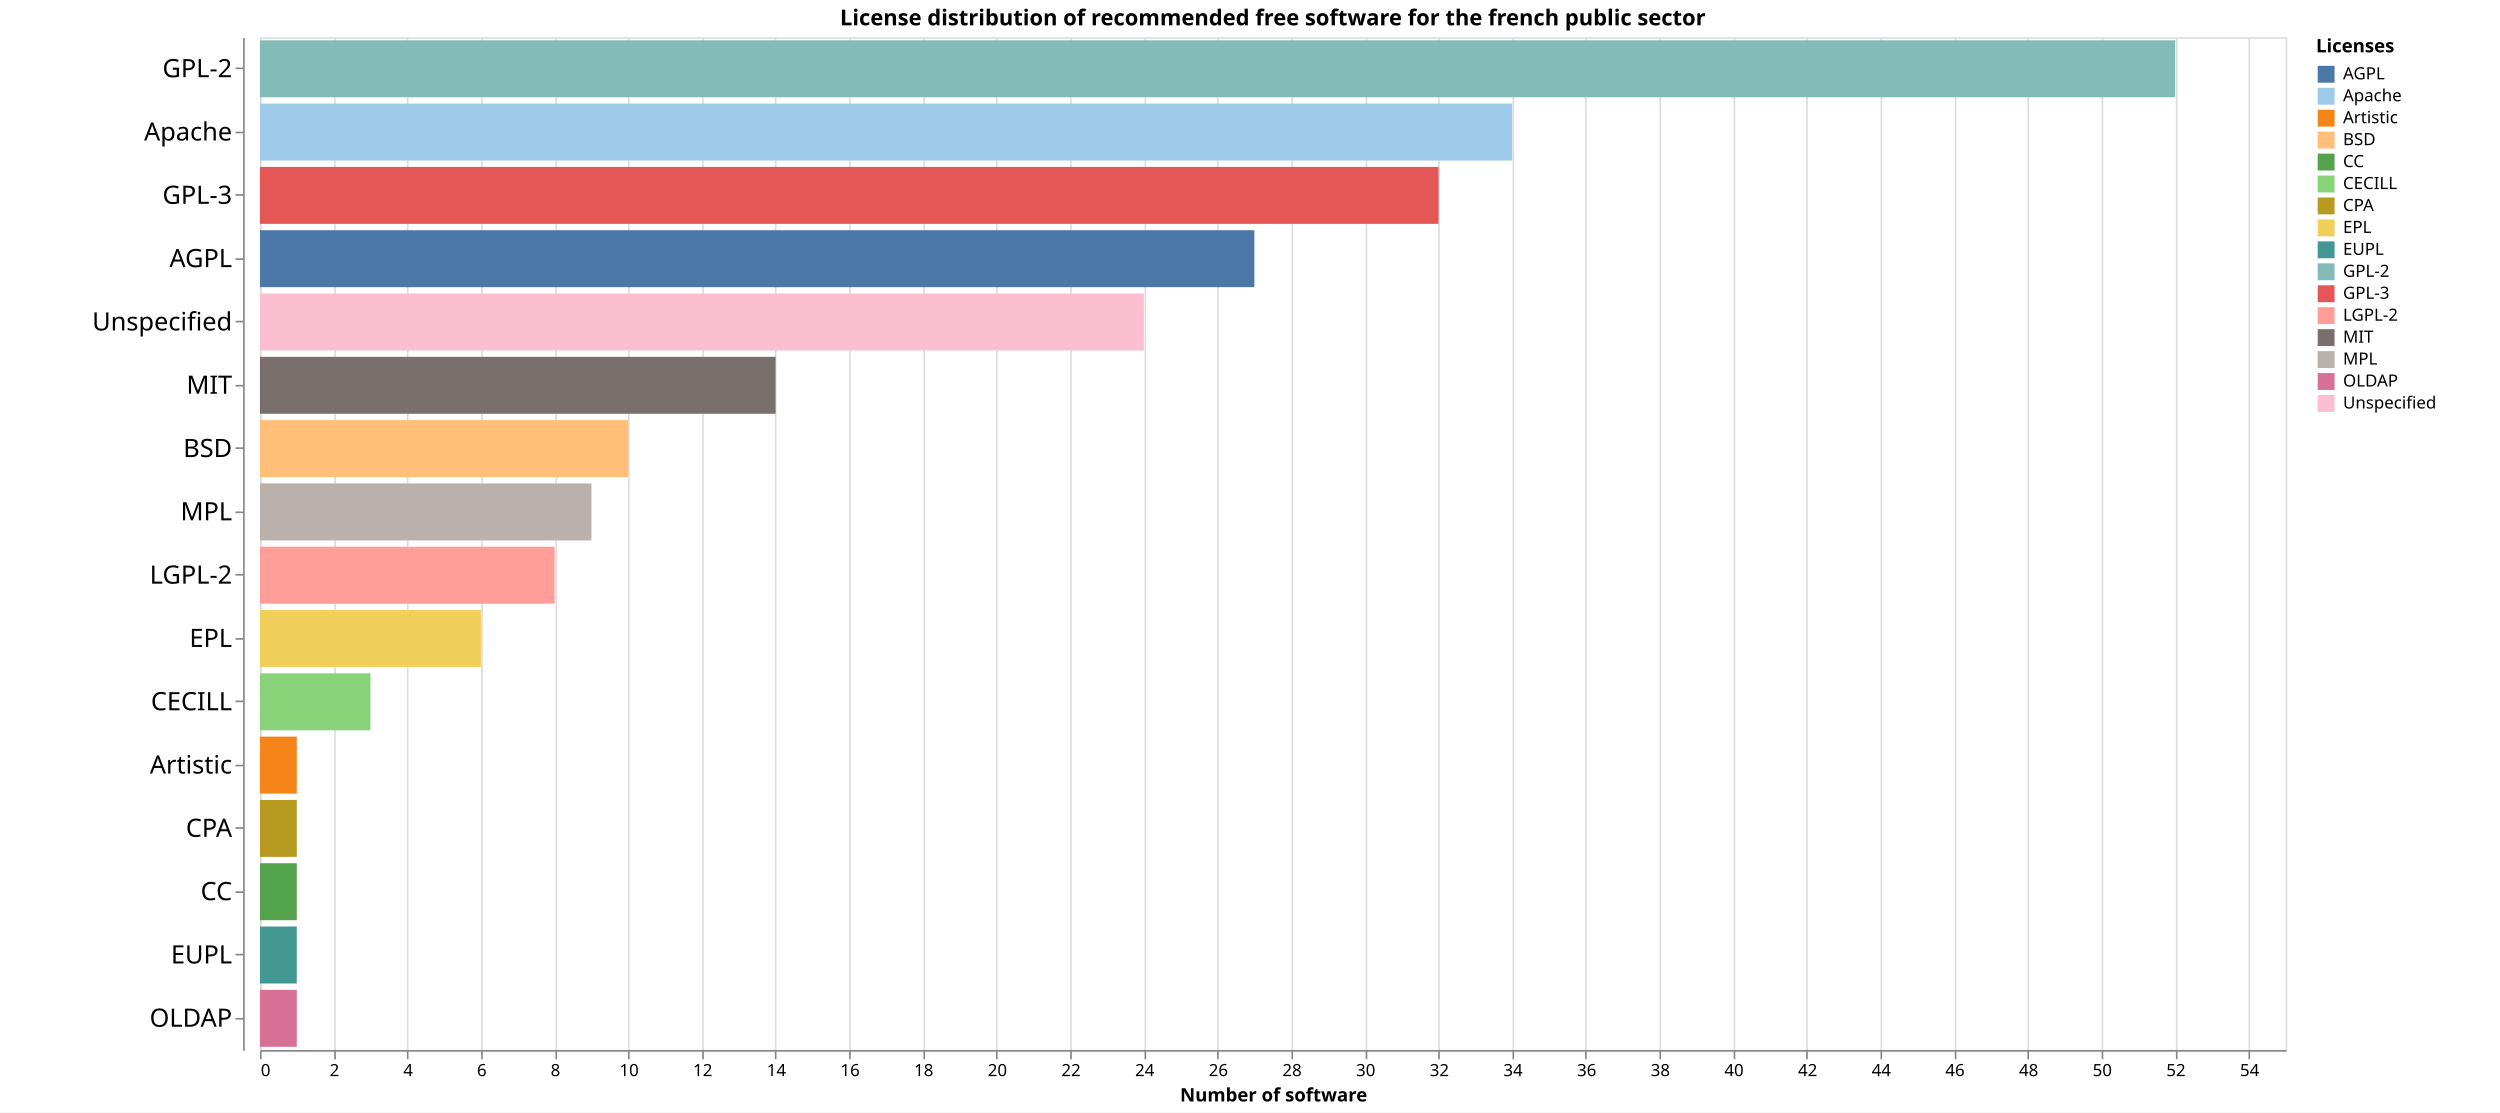
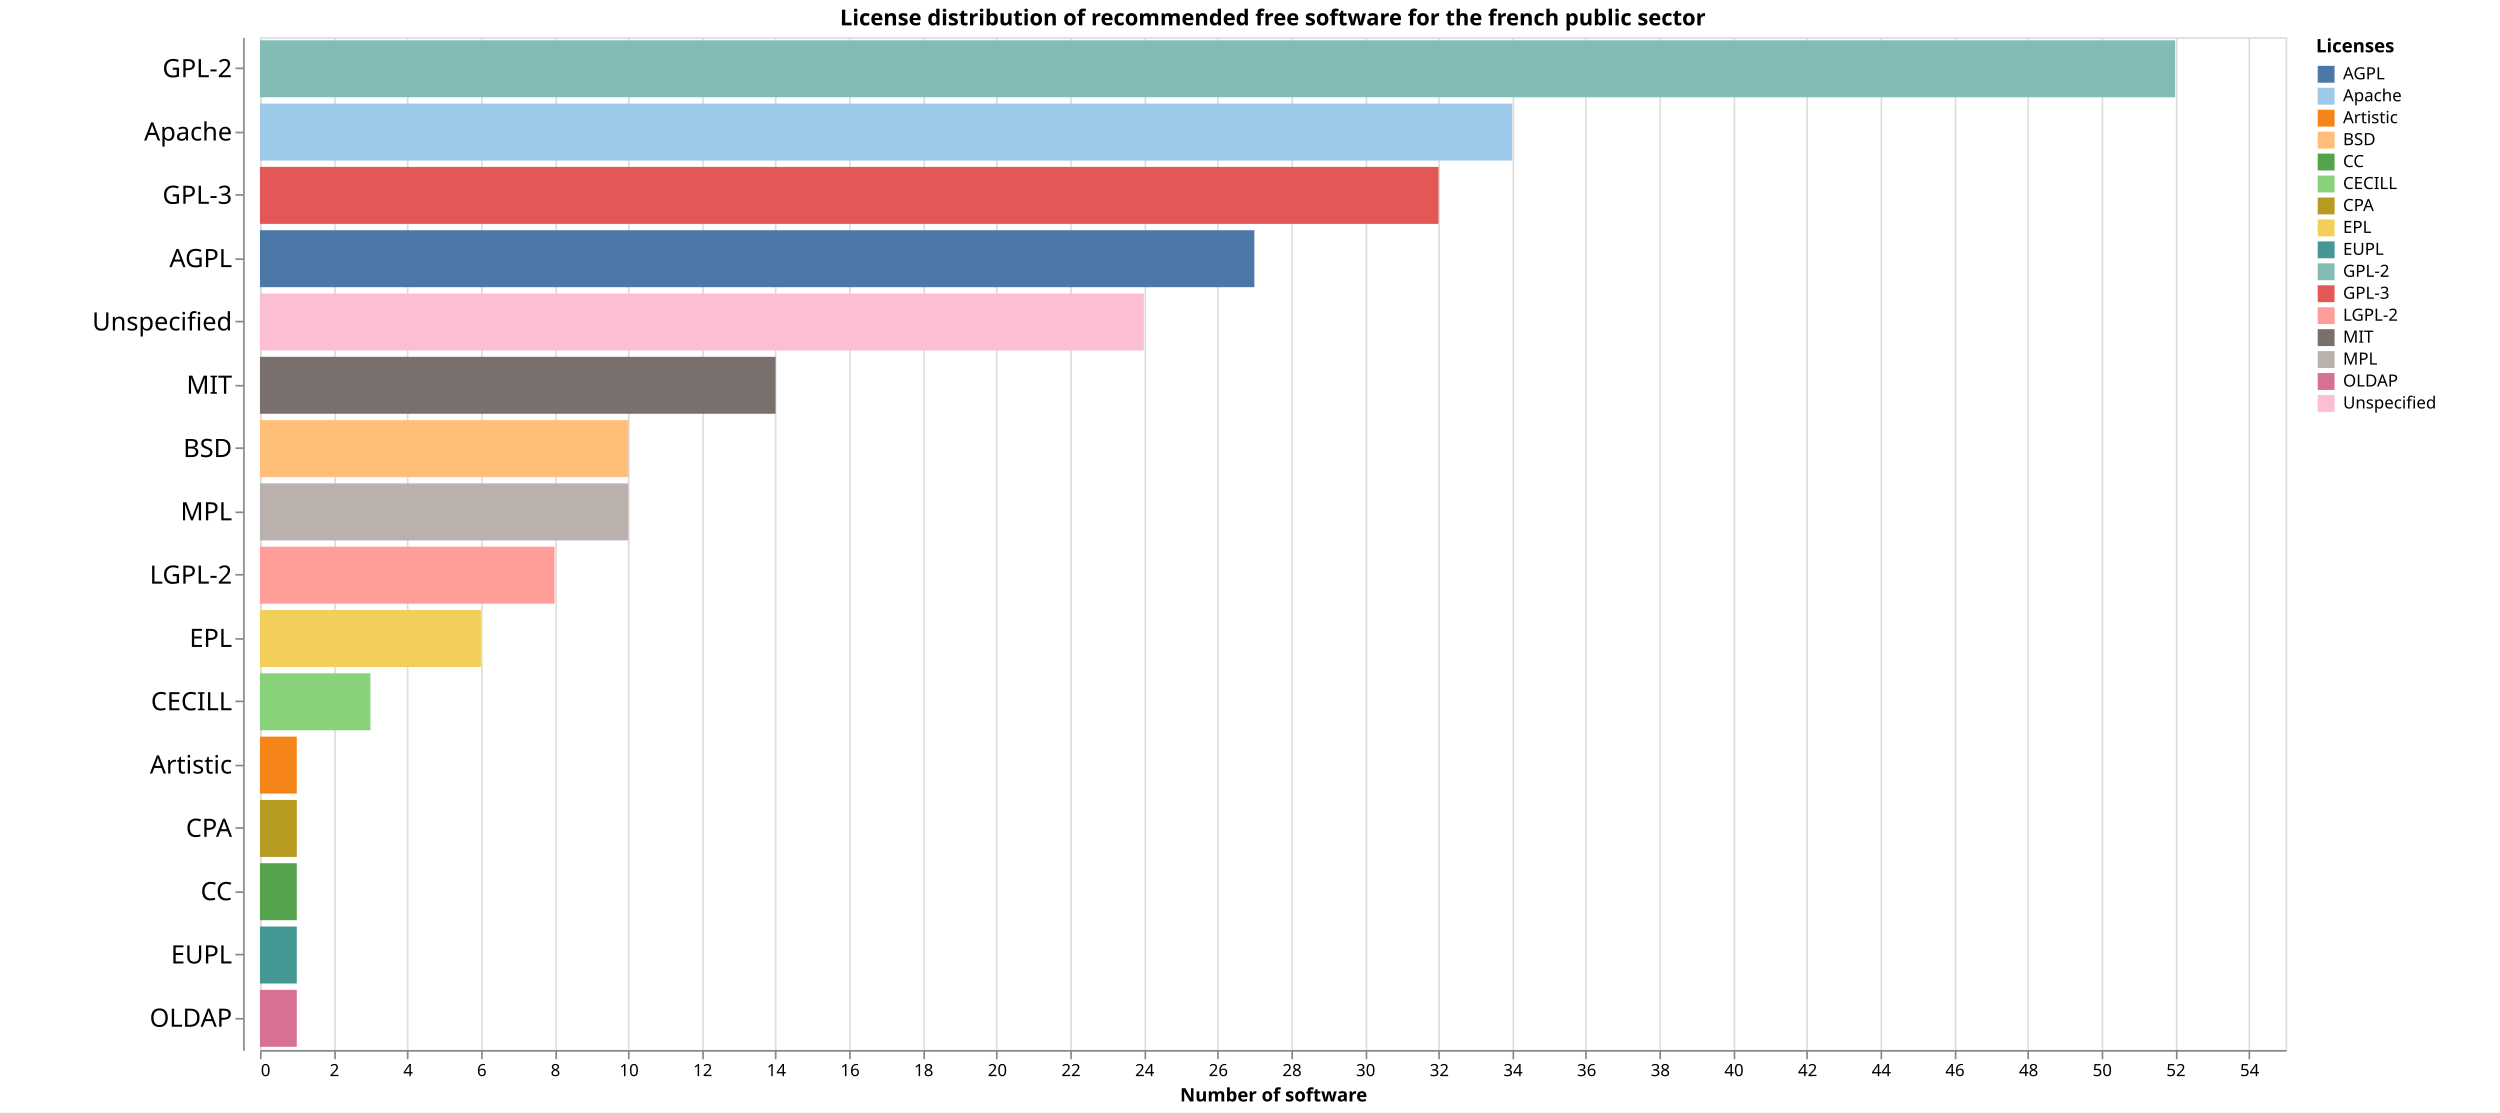
<svg xmlns="http://www.w3.org/2000/svg" version="1.1" class="marks" width="1481" height="659" viewBox="0 0 1481 659">
  <rect width="1481" height="659" fill="white" />
  <g fill="none" stroke-miterlimit="10" transform="translate(154,22)">
    <g class="mark-group role-frame root" role="graphics-object" aria-roledescription="group mark container">
      <g transform="translate(0,0)">
        <path class="background" aria-hidden="true" d="M0.5,0.5h1200v600h-1200Z" stroke="#ddd" />
        <g>
          <g class="mark-group role-axis" aria-hidden="true">
            <g transform="translate(0.5,600.5)">
              <path class="background" aria-hidden="true" d="M0,0h0v0h0Z" pointer-events="none" />
              <g>
                <g class="mark-rule role-axis-grid" pointer-events="none">
                  <line transform="translate(0,0)" x2="0" y2="-600" stroke="#ddd" stroke-width="1" opacity="1" />
                  <line transform="translate(44,0)" x2="0" y2="-600" stroke="#ddd" stroke-width="1" opacity="1" />
                  <line transform="translate(87,0)" x2="0" y2="-600" stroke="#ddd" stroke-width="1" opacity="1" />
                  <line transform="translate(131,0)" x2="0" y2="-600" stroke="#ddd" stroke-width="1" opacity="1" />
                  <line transform="translate(175,0)" x2="0" y2="-600" stroke="#ddd" stroke-width="1" opacity="1" />
                  <line transform="translate(218,0)" x2="0" y2="-600" stroke="#ddd" stroke-width="1" opacity="1" />
                  <line transform="translate(262,0)" x2="0" y2="-600" stroke="#ddd" stroke-width="1" opacity="1" />
                  <line transform="translate(305,0)" x2="0" y2="-600" stroke="#ddd" stroke-width="1" opacity="1" />
                  <line transform="translate(349,0)" x2="0" y2="-600" stroke="#ddd" stroke-width="1" opacity="1" />
                  <line transform="translate(393,0)" x2="0" y2="-600" stroke="#ddd" stroke-width="1" opacity="1" />
                  <line transform="translate(436,0)" x2="0" y2="-600" stroke="#ddd" stroke-width="1" opacity="1" />
                  <line transform="translate(480,0)" x2="0" y2="-600" stroke="#ddd" stroke-width="1" opacity="1" />
                  <line transform="translate(524,0)" x2="0" y2="-600" stroke="#ddd" stroke-width="1" opacity="1" />
                  <line transform="translate(567,0)" x2="0" y2="-600" stroke="#ddd" stroke-width="1" opacity="1" />
                  <line transform="translate(611,0)" x2="0" y2="-600" stroke="#ddd" stroke-width="1" opacity="1" />
                  <line transform="translate(655,0)" x2="0" y2="-600" stroke="#ddd" stroke-width="1" opacity="1" />
                  <line transform="translate(698,0)" x2="0" y2="-600" stroke="#ddd" stroke-width="1" opacity="1" />
                  <line transform="translate(742,0)" x2="0" y2="-600" stroke="#ddd" stroke-width="1" opacity="1" />
                  <line transform="translate(785,0)" x2="0" y2="-600" stroke="#ddd" stroke-width="1" opacity="1" />
                  <line transform="translate(829,0)" x2="0" y2="-600" stroke="#ddd" stroke-width="1" opacity="1" />
                  <line transform="translate(873,0)" x2="0" y2="-600" stroke="#ddd" stroke-width="1" opacity="1" />
                  <line transform="translate(916,0)" x2="0" y2="-600" stroke="#ddd" stroke-width="1" opacity="1" />
                  <line transform="translate(960,0)" x2="0" y2="-600" stroke="#ddd" stroke-width="1" opacity="1" />
                  <line transform="translate(1004,0)" x2="0" y2="-600" stroke="#ddd" stroke-width="1" opacity="1" />
                  <line transform="translate(1047,0)" x2="0" y2="-600" stroke="#ddd" stroke-width="1" opacity="1" />
                  <line transform="translate(1091,0)" x2="0" y2="-600" stroke="#ddd" stroke-width="1" opacity="1" />
                  <line transform="translate(1135,0)" x2="0" y2="-600" stroke="#ddd" stroke-width="1" opacity="1" />
                  <line transform="translate(1178,0)" x2="0" y2="-600" stroke="#ddd" stroke-width="1" opacity="1" />
                </g>
              </g>
              <path class="foreground" aria-hidden="true" d="" pointer-events="none" display="none" />
            </g>
          </g>
          <g class="mark-group role-axis" role="graphics-symbol" aria-roledescription="axis" aria-label="X-axis titled 'Number of software' for a linear scale with values from 0 to 55">
            <g transform="translate(0.5,600.5)">
              <path class="background" aria-hidden="true" d="M0,0h0v0h0Z" pointer-events="none" />
              <g>
                <g class="mark-rule role-axis-tick" pointer-events="none">
                  <line transform="translate(0,0)" x2="0" y2="5" stroke="#888" stroke-width="1" opacity="1" />
                  <line transform="translate(44,0)" x2="0" y2="5" stroke="#888" stroke-width="1" opacity="1" />
                  <line transform="translate(87,0)" x2="0" y2="5" stroke="#888" stroke-width="1" opacity="1" />
                  <line transform="translate(131,0)" x2="0" y2="5" stroke="#888" stroke-width="1" opacity="1" />
                  <line transform="translate(175,0)" x2="0" y2="5" stroke="#888" stroke-width="1" opacity="1" />
                  <line transform="translate(218,0)" x2="0" y2="5" stroke="#888" stroke-width="1" opacity="1" />
                  <line transform="translate(262,0)" x2="0" y2="5" stroke="#888" stroke-width="1" opacity="1" />
                  <line transform="translate(305,0)" x2="0" y2="5" stroke="#888" stroke-width="1" opacity="1" />
                  <line transform="translate(349,0)" x2="0" y2="5" stroke="#888" stroke-width="1" opacity="1" />
                  <line transform="translate(393,0)" x2="0" y2="5" stroke="#888" stroke-width="1" opacity="1" />
                  <line transform="translate(436,0)" x2="0" y2="5" stroke="#888" stroke-width="1" opacity="1" />
                  <line transform="translate(480,0)" x2="0" y2="5" stroke="#888" stroke-width="1" opacity="1" />
                  <line transform="translate(524,0)" x2="0" y2="5" stroke="#888" stroke-width="1" opacity="1" />
                  <line transform="translate(567,0)" x2="0" y2="5" stroke="#888" stroke-width="1" opacity="1" />
                  <line transform="translate(611,0)" x2="0" y2="5" stroke="#888" stroke-width="1" opacity="1" />
                  <line transform="translate(655,0)" x2="0" y2="5" stroke="#888" stroke-width="1" opacity="1" />
                  <line transform="translate(698,0)" x2="0" y2="5" stroke="#888" stroke-width="1" opacity="1" />
                  <line transform="translate(742,0)" x2="0" y2="5" stroke="#888" stroke-width="1" opacity="1" />
                  <line transform="translate(785,0)" x2="0" y2="5" stroke="#888" stroke-width="1" opacity="1" />
                  <line transform="translate(829,0)" x2="0" y2="5" stroke="#888" stroke-width="1" opacity="1" />
                  <line transform="translate(873,0)" x2="0" y2="5" stroke="#888" stroke-width="1" opacity="1" />
                  <line transform="translate(916,0)" x2="0" y2="5" stroke="#888" stroke-width="1" opacity="1" />
                  <line transform="translate(960,0)" x2="0" y2="5" stroke="#888" stroke-width="1" opacity="1" />
                  <line transform="translate(1004,0)" x2="0" y2="5" stroke="#888" stroke-width="1" opacity="1" />
                  <line transform="translate(1047,0)" x2="0" y2="5" stroke="#888" stroke-width="1" opacity="1" />
                  <line transform="translate(1091,0)" x2="0" y2="5" stroke="#888" stroke-width="1" opacity="1" />
                  <line transform="translate(1135,0)" x2="0" y2="5" stroke="#888" stroke-width="1" opacity="1" />
                  <line transform="translate(1178,0)" x2="0" y2="5" stroke="#888" stroke-width="1" opacity="1" />
                </g>
                <g class="mark-text role-axis-label" pointer-events="none">
                  <text text-anchor="start" transform="translate(0,15)" font-family="sans-serif" font-size="10px" fill="#000" opacity="1">0</text>
                  <text text-anchor="middle" transform="translate(43.63636,15)" font-family="sans-serif" font-size="10px" fill="#000" opacity="1">2</text>
                  <text text-anchor="middle" transform="translate(87.27273,15)" font-family="sans-serif" font-size="10px" fill="#000" opacity="1">4</text>
                  <text text-anchor="middle" transform="translate(130.9091,15)" font-family="sans-serif" font-size="10px" fill="#000" opacity="1">6</text>
                  <text text-anchor="middle" transform="translate(174.5455,15)" font-family="sans-serif" font-size="10px" fill="#000" opacity="1">8</text>
                  <text text-anchor="middle" transform="translate(218.1818,15)" font-family="sans-serif" font-size="10px" fill="#000" opacity="1">10</text>
                  <text text-anchor="middle" transform="translate(261.8182,15)" font-family="sans-serif" font-size="10px" fill="#000" opacity="1">12</text>
                  <text text-anchor="middle" transform="translate(305.4545,15)" font-family="sans-serif" font-size="10px" fill="#000" opacity="1">14</text>
                  <text text-anchor="middle" transform="translate(349.0909,15)" font-family="sans-serif" font-size="10px" fill="#000" opacity="1">16</text>
                  <text text-anchor="middle" transform="translate(392.7273,15)" font-family="sans-serif" font-size="10px" fill="#000" opacity="1">18</text>
                  <text text-anchor="middle" transform="translate(436.3636,15)" font-family="sans-serif" font-size="10px" fill="#000" opacity="1">20</text>
                  <text text-anchor="middle" transform="translate(480,15)" font-family="sans-serif" font-size="10px" fill="#000" opacity="1">22</text>
                  <text text-anchor="middle" transform="translate(523.6364,15)" font-family="sans-serif" font-size="10px" fill="#000" opacity="1">24</text>
                  <text text-anchor="middle" transform="translate(567.2727,15)" font-family="sans-serif" font-size="10px" fill="#000" opacity="1">26</text>
                  <text text-anchor="middle" transform="translate(610.9091,15)" font-family="sans-serif" font-size="10px" fill="#000" opacity="1">28</text>
                  <text text-anchor="middle" transform="translate(654.5455,15)" font-family="sans-serif" font-size="10px" fill="#000" opacity="1">30</text>
                  <text text-anchor="middle" transform="translate(698.1818,15)" font-family="sans-serif" font-size="10px" fill="#000" opacity="1">32</text>
                  <text text-anchor="middle" transform="translate(741.8182,15)" font-family="sans-serif" font-size="10px" fill="#000" opacity="1">34</text>
                  <text text-anchor="middle" transform="translate(785.4545,15)" font-family="sans-serif" font-size="10px" fill="#000" opacity="1">36</text>
                  <text text-anchor="middle" transform="translate(829.0909,15)" font-family="sans-serif" font-size="10px" fill="#000" opacity="1">38</text>
                  <text text-anchor="middle" transform="translate(872.7273,15)" font-family="sans-serif" font-size="10px" fill="#000" opacity="1">40</text>
                  <text text-anchor="middle" transform="translate(916.3636,15)" font-family="sans-serif" font-size="10px" fill="#000" opacity="1">42</text>
                  <text text-anchor="middle" transform="translate(960,15)" font-family="sans-serif" font-size="10px" fill="#000" opacity="1">44</text>
                  <text text-anchor="middle" transform="translate(1003.636,15)" font-family="sans-serif" font-size="10px" fill="#000" opacity="1">46</text>
                  <text text-anchor="middle" transform="translate(1047.273,15)" font-family="sans-serif" font-size="10px" fill="#000" opacity="1">48</text>
                  <text text-anchor="middle" transform="translate(1090.909,15)" font-family="sans-serif" font-size="10px" fill="#000" opacity="1">50</text>
                  <text text-anchor="middle" transform="translate(1134.545,15)" font-family="sans-serif" font-size="10px" fill="#000" opacity="1">52</text>
                  <text text-anchor="middle" transform="translate(1178.182,15)" font-family="sans-serif" font-size="10px" fill="#000" opacity="1">54</text>
                </g>
                <g class="mark-rule role-axis-domain" pointer-events="none">
                  <line transform="translate(0,0)" x2="1200" y2="0" stroke="#888" stroke-width="1" opacity="1" />
                </g>
                <g class="mark-text role-axis-title" pointer-events="none">
                  <text text-anchor="middle" transform="translate(600,30)" font-family="sans-serif" font-size="11px" font-weight="bold" fill="#000" opacity="1">Number of software</text>
                </g>
              </g>
              <path class="foreground" aria-hidden="true" d="" pointer-events="none" display="none" />
            </g>
          </g>
          <g class="mark-group role-axis" role="graphics-symbol" aria-roledescription="axis" aria-label="Y-axis for a discrete scale with 16 values: GPL-2, Apache, GPL-3, AGPL, Unspecified, ending with OLDAP">
            <g transform="translate(-9.5,0.5)">
              <path class="background" aria-hidden="true" d="M0,0h0v0h0Z" pointer-events="none" />
              <g>
                <g class="mark-rule role-axis-tick" pointer-events="none">
                  <line transform="translate(0,18)" x2="-5" y2="0" stroke="#888" stroke-width="1" opacity="1" />
                  <line transform="translate(0,56)" x2="-5" y2="0" stroke="#888" stroke-width="1" opacity="1" />
                  <line transform="translate(0,93)" x2="-5" y2="0" stroke="#888" stroke-width="1" opacity="1" />
                  <line transform="translate(0,131)" x2="-5" y2="0" stroke="#888" stroke-width="1" opacity="1" />
                  <line transform="translate(0,168)" x2="-5" y2="0" stroke="#888" stroke-width="1" opacity="1" />
                  <line transform="translate(0,206)" x2="-5" y2="0" stroke="#888" stroke-width="1" opacity="1" />
                  <line transform="translate(0,243)" x2="-5" y2="0" stroke="#888" stroke-width="1" opacity="1" />
                  <line transform="translate(0,281)" x2="-5" y2="0" stroke="#888" stroke-width="1" opacity="1" />
                  <line transform="translate(0,318)" x2="-5" y2="0" stroke="#888" stroke-width="1" opacity="1" />
                  <line transform="translate(0,356)" x2="-5" y2="0" stroke="#888" stroke-width="1" opacity="1" />
                  <line transform="translate(0,393)" x2="-5" y2="0" stroke="#888" stroke-width="1" opacity="1" />
                  <line transform="translate(0,431)" x2="-5" y2="0" stroke="#888" stroke-width="1" opacity="1" />
                  <line transform="translate(0,468)" x2="-5" y2="0" stroke="#888" stroke-width="1" opacity="1" />
                  <line transform="translate(0,506)" x2="-5" y2="0" stroke="#888" stroke-width="1" opacity="1" />
                  <line transform="translate(0,543)" x2="-5" y2="0" stroke="#888" stroke-width="1" opacity="1" />
                  <line transform="translate(0,581)" x2="-5" y2="0" stroke="#888" stroke-width="1" opacity="1" />
                </g>
                <g class="mark-text role-axis-label" pointer-events="none">
                  <text text-anchor="end" transform="translate(-7,23.25)" font-family="sans-serif" font-size="15px" fill="#000" opacity="1">GPL-2</text>
                  <text text-anchor="end" transform="translate(-7,60.75)" font-family="sans-serif" font-size="15px" fill="#000" opacity="1">Apache</text>
                  <text text-anchor="end" transform="translate(-7,98.25)" font-family="sans-serif" font-size="15px" fill="#000" opacity="1">GPL-3</text>
                  <text text-anchor="end" transform="translate(-7,135.75)" font-family="sans-serif" font-size="15px" fill="#000" opacity="1">AGPL</text>
                  <text text-anchor="end" transform="translate(-7,173.25)" font-family="sans-serif" font-size="15px" fill="#000" opacity="1">Unspecified</text>
                  <text text-anchor="end" transform="translate(-7,210.75)" font-family="sans-serif" font-size="15px" fill="#000" opacity="1">MIT</text>
                  <text text-anchor="end" transform="translate(-7,248.25)" font-family="sans-serif" font-size="15px" fill="#000" opacity="1">BSD</text>
                  <text text-anchor="end" transform="translate(-7,285.75)" font-family="sans-serif" font-size="15px" fill="#000" opacity="1">MPL</text>
                  <text text-anchor="end" transform="translate(-7,323.25)" font-family="sans-serif" font-size="15px" fill="#000" opacity="1">LGPL-2</text>
                  <text text-anchor="end" transform="translate(-7,360.75)" font-family="sans-serif" font-size="15px" fill="#000" opacity="1">EPL</text>
                  <text text-anchor="end" transform="translate(-7,398.25)" font-family="sans-serif" font-size="15px" fill="#000" opacity="1">CECILL</text>
                  <text text-anchor="end" transform="translate(-7,435.75)" font-family="sans-serif" font-size="15px" fill="#000" opacity="1">Artistic</text>
                  <text text-anchor="end" transform="translate(-7,473.25)" font-family="sans-serif" font-size="15px" fill="#000" opacity="1">CPA</text>
                  <text text-anchor="end" transform="translate(-7,510.75)" font-family="sans-serif" font-size="15px" fill="#000" opacity="1">CC</text>
                  <text text-anchor="end" transform="translate(-7,548.25)" font-family="sans-serif" font-size="15px" fill="#000" opacity="1">EUPL</text>
                  <text text-anchor="end" transform="translate(-7,585.75)" font-family="sans-serif" font-size="15px" fill="#000" opacity="1">OLDAP</text>
                </g>
                <g class="mark-rule role-axis-domain" pointer-events="none">
                  <line transform="translate(0,0)" x2="0" y2="600" stroke="#888" stroke-width="1" opacity="1" />
                </g>
              </g>
              <path class="foreground" aria-hidden="true" d="" pointer-events="none" display="none" />
            </g>
          </g>
          <g class="mark-rect role-mark marks" role="graphics-object" aria-roledescription="rect mark container">
            <path aria-label="Number: 32; License: GPL-3" role="graphics-symbol" aria-roledescription="bar" d="M0,76.875h698.182v33.75h-698.182Z" fill="#e45756" />
            <path aria-label="Number: 8; License: LGPL-2" role="graphics-symbol" aria-roledescription="bar" d="M0,301.875h174.545v33.75h-174.545Z" fill="#ff9d98" />
            <path aria-label="Number: 6; License: EPL" role="graphics-symbol" aria-roledescription="bar" d="M0,339.375h130.909v33.75h-130.909Z" fill="#f2cf5b" />
            <path aria-label="Number: 1; License: Artistic" role="graphics-symbol" aria-roledescription="bar" d="M0,414.375h21.818v33.75h-21.818Z" fill="#f58518" />
            <path aria-label="Number: 27; License: AGPL" role="graphics-symbol" aria-roledescription="bar" d="M0,114.375h589.091v33.75h-589.091Z" fill="#4c78a8" />
            <path aria-label="Number: 1; License: CPA" role="graphics-symbol" aria-roledescription="bar" d="M0,451.875h21.818v33.75h-21.818Z" fill="#b79a20" />
            <path aria-label="Number: 3; License: CECILL" role="graphics-symbol" aria-roledescription="bar" d="M0,376.875h65.455v33.75h-65.455Z" fill="#88d27a" />
            <path aria-label="Number: 1; License: CC" role="graphics-symbol" aria-roledescription="bar" d="M0,489.375h21.818v33.75h-21.818Z" fill="#54a24b" />
            <path aria-label="Number: 24; License: Unspecified" role="graphics-symbol" aria-roledescription="bar" d="M0,151.875h523.636v33.75h-523.636Z" fill="#fcbfd2" />
            <path aria-label="Number: 34; License: Apache" role="graphics-symbol" aria-roledescription="bar" d="M0,39.375h741.818v33.75h-741.818Z" fill="#9ecae9" />
            <path aria-label="Number: 1; License: EUPL" role="graphics-symbol" aria-roledescription="bar" d="M0,526.875h21.818v33.75h-21.818Z" fill="#439894" />
            <path aria-label="Number: 10; License: BSD" role="graphics-symbol" aria-roledescription="bar" d="M0,226.875h218.182v33.75h-218.182Z" fill="#ffbf79" />
            <path aria-label="Number: 14; License: MIT" role="graphics-symbol" aria-roledescription="bar" d="M0,189.375h305.455v33.75h-305.455Z" fill="#79706e" />
            <path aria-label="Number: 52; License: GPL-2" role="graphics-symbol" aria-roledescription="bar" d="M0,1.875h1134.545v33.75h-1134.545Z" fill="#83bcb6" />
-             <path aria-label="Number: 9; License: MPL" role="graphics-symbol" aria-roledescription="bar" d="M0,264.375h196.364v33.75h-196.364Z" fill="#bab0ac" />
+             <path aria-label="Number: 10; License: MPL" role="graphics-symbol" aria-roledescription="bar" d="M0,264.375h218.182v33.75h-218.182Z" fill="#bab0ac" />
            <path aria-label="Number: 1; License: OLDAP" role="graphics-symbol" aria-roledescription="bar" d="M0,564.375h21.818v33.75h-21.818Z" fill="#d67195" />
          </g>
          <g class="mark-group role-legend" role="graphics-symbol" aria-roledescription="legend" aria-label="Symbol legend titled 'Licenses' for fill color with 16 values: AGPL, Apache, Artistic, BSD, CC, ending with Unspecified">
            <g transform="translate(1218,0)">
              <path class="background" aria-hidden="true" d="M0,0h104v222h-104Z" pointer-events="none" />
              <g>
                <g class="mark-group role-legend-entry">
                  <g transform="translate(0,16)">
                    <path class="background" aria-hidden="true" d="M0,0h0v0h0Z" pointer-events="none" />
                    <g>
                      <g class="mark-group role-scope" role="graphics-object" aria-roledescription="group mark container">
                        <g transform="translate(0,0)">
                          <path class="background" aria-hidden="true" d="M0,0h104v11h-104Z" pointer-events="none" opacity="1" />
                          <g>
                            <g class="mark-symbol role-legend-symbol" pointer-events="none">
                              <path transform="translate(6,6)" d="M-5,-5h10v10h-10Z" fill="#4c78a8" stroke-width="1.5" opacity="1" />
                            </g>
                            <g class="mark-text role-legend-label" pointer-events="none">
                              <text text-anchor="start" transform="translate(16,9)" font-family="sans-serif" font-size="10px" fill="#000" opacity="1">AGPL</text>
                            </g>
                          </g>
                          <path class="foreground" aria-hidden="true" d="" pointer-events="none" display="none" />
                        </g>
                        <g transform="translate(0,13)">
                          <path class="background" aria-hidden="true" d="M0,0h104v11h-104Z" pointer-events="none" opacity="1" />
                          <g>
                            <g class="mark-symbol role-legend-symbol" pointer-events="none">
                              <path transform="translate(6,6)" d="M-5,-5h10v10h-10Z" fill="#9ecae9" stroke-width="1.5" opacity="1" />
                            </g>
                            <g class="mark-text role-legend-label" pointer-events="none">
                              <text text-anchor="start" transform="translate(16,9)" font-family="sans-serif" font-size="10px" fill="#000" opacity="1">Apache</text>
                            </g>
                          </g>
                          <path class="foreground" aria-hidden="true" d="" pointer-events="none" display="none" />
                        </g>
                        <g transform="translate(0,26)">
                          <path class="background" aria-hidden="true" d="M0,0h104v11h-104Z" pointer-events="none" opacity="1" />
                          <g>
                            <g class="mark-symbol role-legend-symbol" pointer-events="none">
                              <path transform="translate(6,6)" d="M-5,-5h10v10h-10Z" fill="#f58518" stroke-width="1.5" opacity="1" />
                            </g>
                            <g class="mark-text role-legend-label" pointer-events="none">
                              <text text-anchor="start" transform="translate(16,9)" font-family="sans-serif" font-size="10px" fill="#000" opacity="1">Artistic</text>
                            </g>
                          </g>
                          <path class="foreground" aria-hidden="true" d="" pointer-events="none" display="none" />
                        </g>
                        <g transform="translate(0,39)">
                          <path class="background" aria-hidden="true" d="M0,0h104v11h-104Z" pointer-events="none" opacity="1" />
                          <g>
                            <g class="mark-symbol role-legend-symbol" pointer-events="none">
                              <path transform="translate(6,6)" d="M-5,-5h10v10h-10Z" fill="#ffbf79" stroke-width="1.5" opacity="1" />
                            </g>
                            <g class="mark-text role-legend-label" pointer-events="none">
                              <text text-anchor="start" transform="translate(16,9)" font-family="sans-serif" font-size="10px" fill="#000" opacity="1">BSD</text>
                            </g>
                          </g>
                          <path class="foreground" aria-hidden="true" d="" pointer-events="none" display="none" />
                        </g>
                        <g transform="translate(0,52)">
                          <path class="background" aria-hidden="true" d="M0,0h104v11h-104Z" pointer-events="none" opacity="1" />
                          <g>
                            <g class="mark-symbol role-legend-symbol" pointer-events="none">
                              <path transform="translate(6,6)" d="M-5,-5h10v10h-10Z" fill="#54a24b" stroke-width="1.5" opacity="1" />
                            </g>
                            <g class="mark-text role-legend-label" pointer-events="none">
                              <text text-anchor="start" transform="translate(16,9)" font-family="sans-serif" font-size="10px" fill="#000" opacity="1">CC</text>
                            </g>
                          </g>
                          <path class="foreground" aria-hidden="true" d="" pointer-events="none" display="none" />
                        </g>
                        <g transform="translate(0,65)">
                          <path class="background" aria-hidden="true" d="M0,0h104v11h-104Z" pointer-events="none" opacity="1" />
                          <g>
                            <g class="mark-symbol role-legend-symbol" pointer-events="none">
                              <path transform="translate(6,6)" d="M-5,-5h10v10h-10Z" fill="#88d27a" stroke-width="1.5" opacity="1" />
                            </g>
                            <g class="mark-text role-legend-label" pointer-events="none">
                              <text text-anchor="start" transform="translate(16,9)" font-family="sans-serif" font-size="10px" fill="#000" opacity="1">CECILL</text>
                            </g>
                          </g>
                          <path class="foreground" aria-hidden="true" d="" pointer-events="none" display="none" />
                        </g>
                        <g transform="translate(0,78)">
                          <path class="background" aria-hidden="true" d="M0,0h104v11h-104Z" pointer-events="none" opacity="1" />
                          <g>
                            <g class="mark-symbol role-legend-symbol" pointer-events="none">
                              <path transform="translate(6,6)" d="M-5,-5h10v10h-10Z" fill="#b79a20" stroke-width="1.5" opacity="1" />
                            </g>
                            <g class="mark-text role-legend-label" pointer-events="none">
                              <text text-anchor="start" transform="translate(16,9)" font-family="sans-serif" font-size="10px" fill="#000" opacity="1">CPA</text>
                            </g>
                          </g>
                          <path class="foreground" aria-hidden="true" d="" pointer-events="none" display="none" />
                        </g>
                        <g transform="translate(0,91)">
                          <path class="background" aria-hidden="true" d="M0,0h104v11h-104Z" pointer-events="none" opacity="1" />
                          <g>
                            <g class="mark-symbol role-legend-symbol" pointer-events="none">
                              <path transform="translate(6,6)" d="M-5,-5h10v10h-10Z" fill="#f2cf5b" stroke-width="1.5" opacity="1" />
                            </g>
                            <g class="mark-text role-legend-label" pointer-events="none">
                              <text text-anchor="start" transform="translate(16,9)" font-family="sans-serif" font-size="10px" fill="#000" opacity="1">EPL</text>
                            </g>
                          </g>
                          <path class="foreground" aria-hidden="true" d="" pointer-events="none" display="none" />
                        </g>
                        <g transform="translate(0,104)">
                          <path class="background" aria-hidden="true" d="M0,0h104v11h-104Z" pointer-events="none" opacity="1" />
                          <g>
                            <g class="mark-symbol role-legend-symbol" pointer-events="none">
                              <path transform="translate(6,6)" d="M-5,-5h10v10h-10Z" fill="#439894" stroke-width="1.5" opacity="1" />
                            </g>
                            <g class="mark-text role-legend-label" pointer-events="none">
                              <text text-anchor="start" transform="translate(16,9)" font-family="sans-serif" font-size="10px" fill="#000" opacity="1">EUPL</text>
                            </g>
                          </g>
                          <path class="foreground" aria-hidden="true" d="" pointer-events="none" display="none" />
                        </g>
                        <g transform="translate(0,117)">
                          <path class="background" aria-hidden="true" d="M0,0h104v11h-104Z" pointer-events="none" opacity="1" />
                          <g>
                            <g class="mark-symbol role-legend-symbol" pointer-events="none">
                              <path transform="translate(6,6)" d="M-5,-5h10v10h-10Z" fill="#83bcb6" stroke-width="1.5" opacity="1" />
                            </g>
                            <g class="mark-text role-legend-label" pointer-events="none">
                              <text text-anchor="start" transform="translate(16,9)" font-family="sans-serif" font-size="10px" fill="#000" opacity="1">GPL-2</text>
                            </g>
                          </g>
                          <path class="foreground" aria-hidden="true" d="" pointer-events="none" display="none" />
                        </g>
                        <g transform="translate(0,130)">
                          <path class="background" aria-hidden="true" d="M0,0h104v11h-104Z" pointer-events="none" opacity="1" />
                          <g>
                            <g class="mark-symbol role-legend-symbol" pointer-events="none">
                              <path transform="translate(6,6)" d="M-5,-5h10v10h-10Z" fill="#e45756" stroke-width="1.5" opacity="1" />
                            </g>
                            <g class="mark-text role-legend-label" pointer-events="none">
                              <text text-anchor="start" transform="translate(16,9)" font-family="sans-serif" font-size="10px" fill="#000" opacity="1">GPL-3</text>
                            </g>
                          </g>
                          <path class="foreground" aria-hidden="true" d="" pointer-events="none" display="none" />
                        </g>
                        <g transform="translate(0,143)">
                          <path class="background" aria-hidden="true" d="M0,0h104v11h-104Z" pointer-events="none" opacity="1" />
                          <g>
                            <g class="mark-symbol role-legend-symbol" pointer-events="none">
                              <path transform="translate(6,6)" d="M-5,-5h10v10h-10Z" fill="#ff9d98" stroke-width="1.5" opacity="1" />
                            </g>
                            <g class="mark-text role-legend-label" pointer-events="none">
                              <text text-anchor="start" transform="translate(16,9)" font-family="sans-serif" font-size="10px" fill="#000" opacity="1">LGPL-2</text>
                            </g>
                          </g>
                          <path class="foreground" aria-hidden="true" d="" pointer-events="none" display="none" />
                        </g>
                        <g transform="translate(0,156)">
                          <path class="background" aria-hidden="true" d="M0,0h104v11h-104Z" pointer-events="none" opacity="1" />
                          <g>
                            <g class="mark-symbol role-legend-symbol" pointer-events="none">
                              <path transform="translate(6,6)" d="M-5,-5h10v10h-10Z" fill="#79706e" stroke-width="1.5" opacity="1" />
                            </g>
                            <g class="mark-text role-legend-label" pointer-events="none">
                              <text text-anchor="start" transform="translate(16,9)" font-family="sans-serif" font-size="10px" fill="#000" opacity="1">MIT</text>
                            </g>
                          </g>
                          <path class="foreground" aria-hidden="true" d="" pointer-events="none" display="none" />
                        </g>
                        <g transform="translate(0,169)">
                          <path class="background" aria-hidden="true" d="M0,0h104v11h-104Z" pointer-events="none" opacity="1" />
                          <g>
                            <g class="mark-symbol role-legend-symbol" pointer-events="none">
                              <path transform="translate(6,6)" d="M-5,-5h10v10h-10Z" fill="#bab0ac" stroke-width="1.5" opacity="1" />
                            </g>
                            <g class="mark-text role-legend-label" pointer-events="none">
                              <text text-anchor="start" transform="translate(16,9)" font-family="sans-serif" font-size="10px" fill="#000" opacity="1">MPL</text>
                            </g>
                          </g>
                          <path class="foreground" aria-hidden="true" d="" pointer-events="none" display="none" />
                        </g>
                        <g transform="translate(0,182)">
                          <path class="background" aria-hidden="true" d="M0,0h104v11h-104Z" pointer-events="none" opacity="1" />
                          <g>
                            <g class="mark-symbol role-legend-symbol" pointer-events="none">
                              <path transform="translate(6,6)" d="M-5,-5h10v10h-10Z" fill="#d67195" stroke-width="1.5" opacity="1" />
                            </g>
                            <g class="mark-text role-legend-label" pointer-events="none">
                              <text text-anchor="start" transform="translate(16,9)" font-family="sans-serif" font-size="10px" fill="#000" opacity="1">OLDAP</text>
                            </g>
                          </g>
                          <path class="foreground" aria-hidden="true" d="" pointer-events="none" display="none" />
                        </g>
                        <g transform="translate(0,195)">
                          <path class="background" aria-hidden="true" d="M0,0h104v11h-104Z" pointer-events="none" opacity="1" />
                          <g>
                            <g class="mark-symbol role-legend-symbol" pointer-events="none">
                              <path transform="translate(6,6)" d="M-5,-5h10v10h-10Z" fill="#fcbfd2" stroke-width="1.5" opacity="1" />
                            </g>
                            <g class="mark-text role-legend-label" pointer-events="none">
                              <text text-anchor="start" transform="translate(16,9)" font-family="sans-serif" font-size="10px" fill="#000" opacity="1">Unspecified</text>
                            </g>
                          </g>
                          <path class="foreground" aria-hidden="true" d="" pointer-events="none" display="none" />
                        </g>
                      </g>
                    </g>
                    <path class="foreground" aria-hidden="true" d="" pointer-events="none" display="none" />
                  </g>
                </g>
                <g class="mark-text role-legend-title" pointer-events="none">
                  <text text-anchor="start" transform="translate(0,9)" font-family="sans-serif" font-size="11px" font-weight="bold" fill="#000" opacity="1">Licenses</text>
                </g>
              </g>
              <path class="foreground" aria-hidden="true" d="" pointer-events="none" display="none" />
            </g>
          </g>
          <g class="mark-group role-title">
            <g transform="translate(600,-17)">
              <path class="background" aria-hidden="true" d="M0,0h0v0h0Z" pointer-events="none" />
              <g>
                <g class="mark-text role-title-text" role="graphics-symbol" aria-roledescription="title" aria-label="Title text 'License distribution of recommended free software for the french public sector'" pointer-events="none">
                  <text text-anchor="middle" transform="translate(0,10)" font-family="sans-serif" font-size="13px" font-weight="bold" fill="#000" opacity="1">License distribution of recommended free software for the french public sector</text>
                </g>
              </g>
              <path class="foreground" aria-hidden="true" d="" pointer-events="none" display="none" />
            </g>
          </g>
        </g>
        <path class="foreground" aria-hidden="true" d="" display="none" />
      </g>
    </g>
  </g>
</svg>
